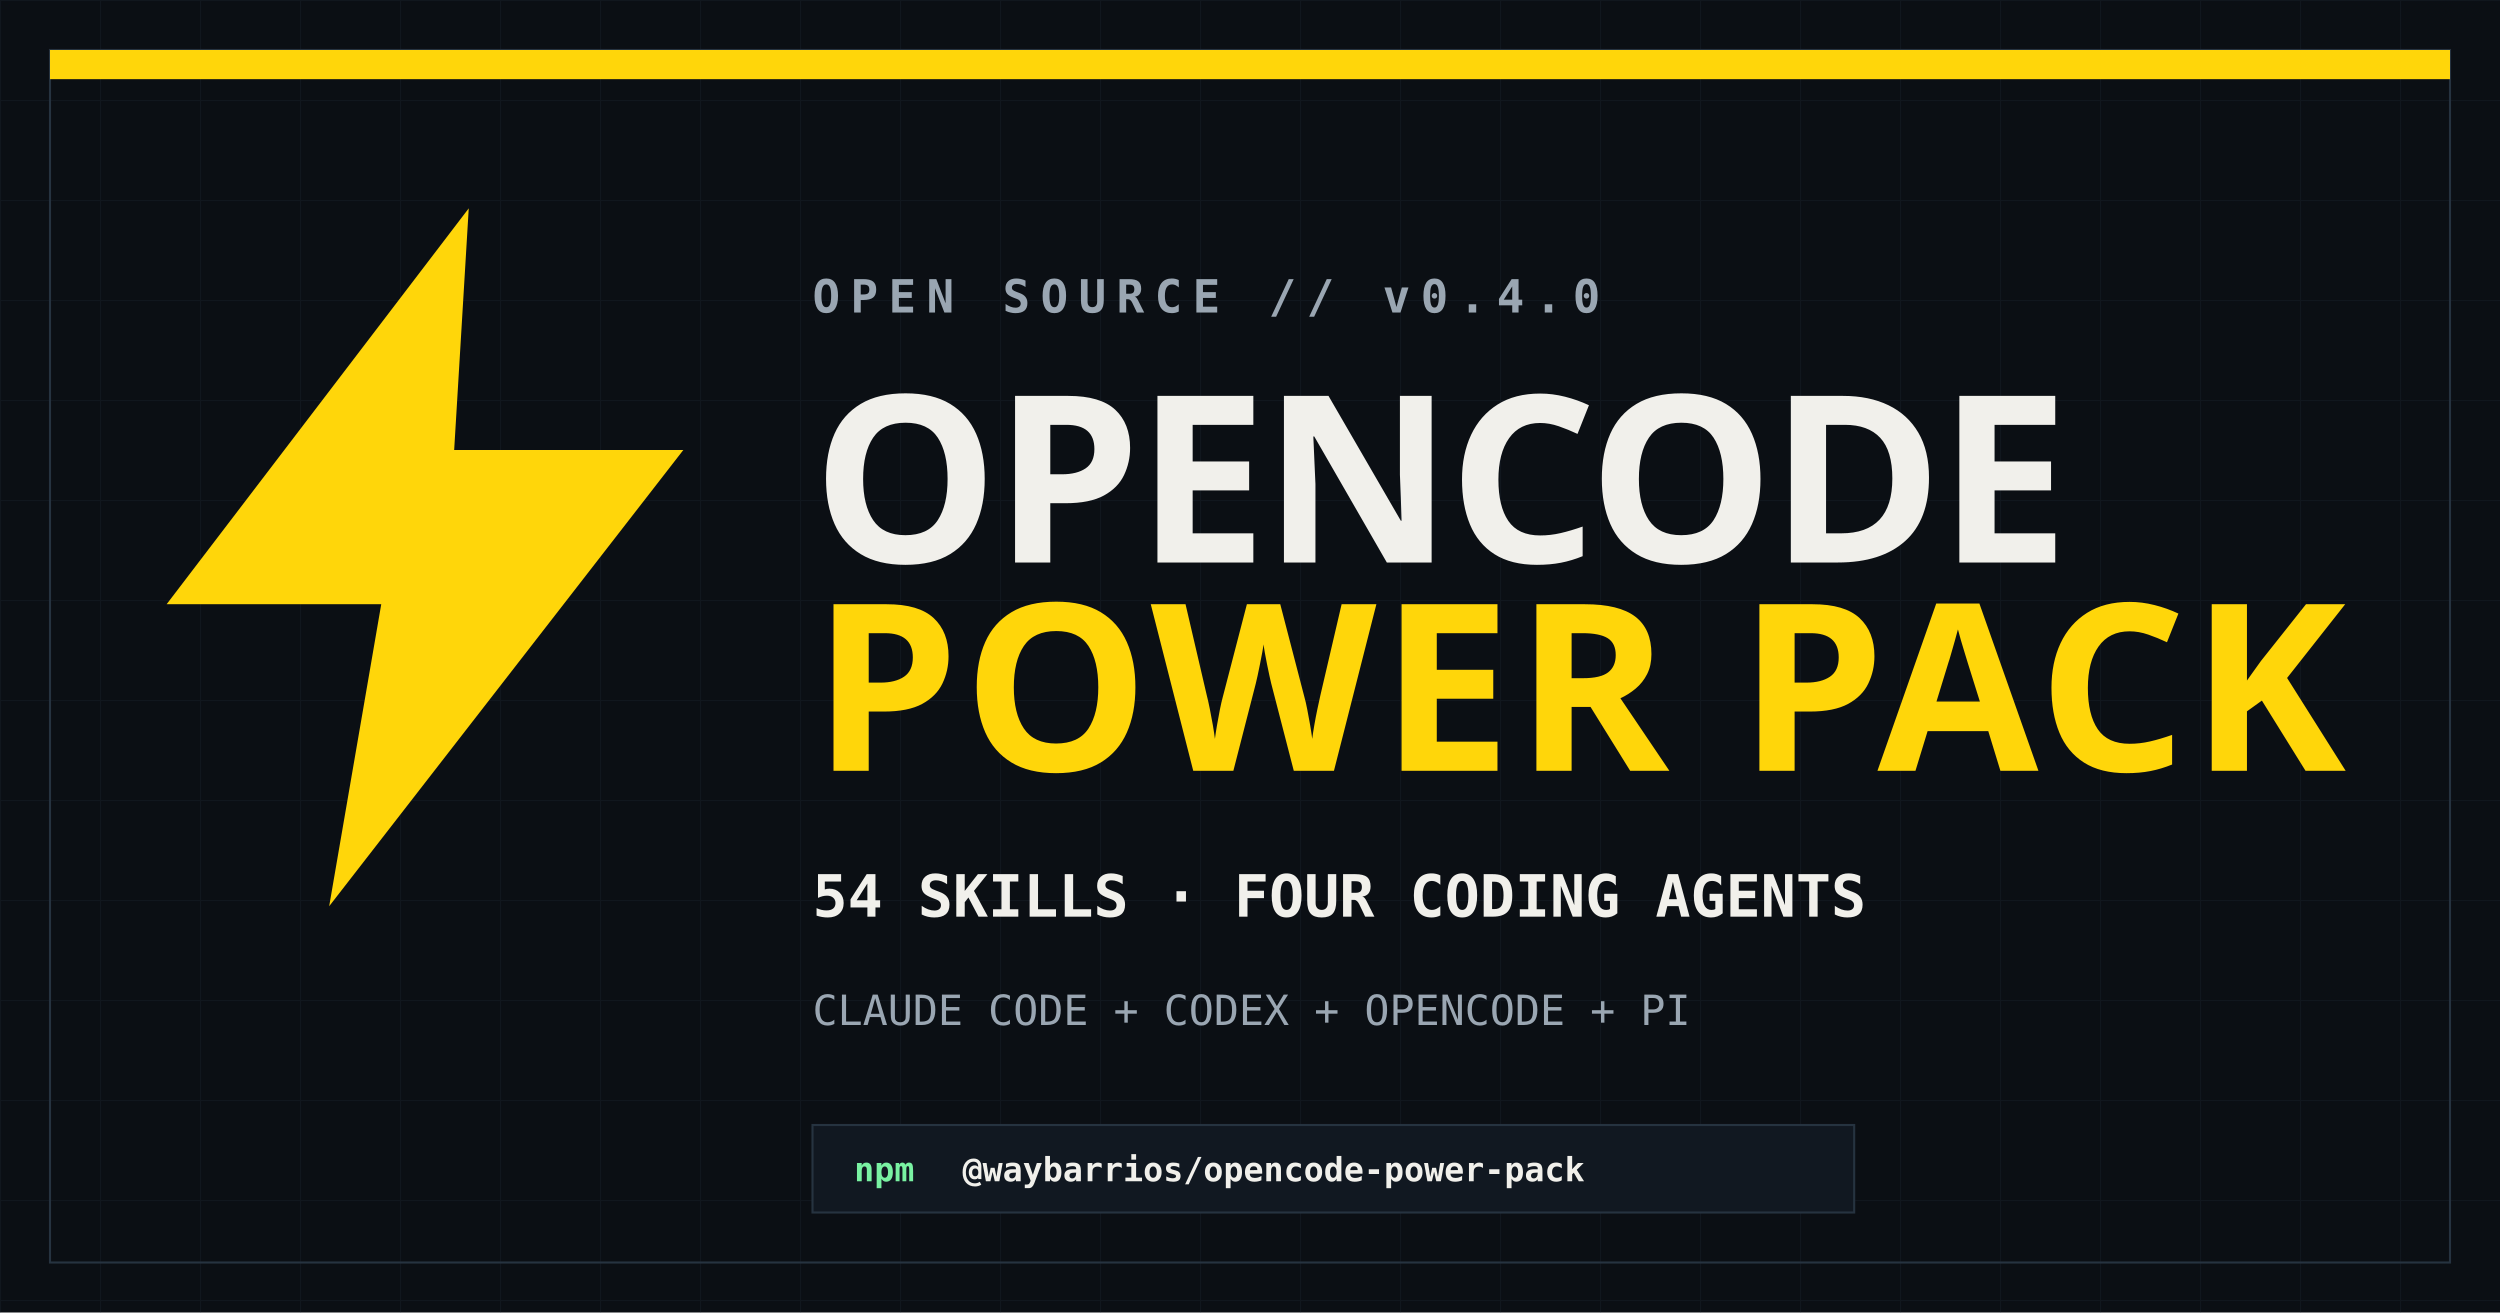
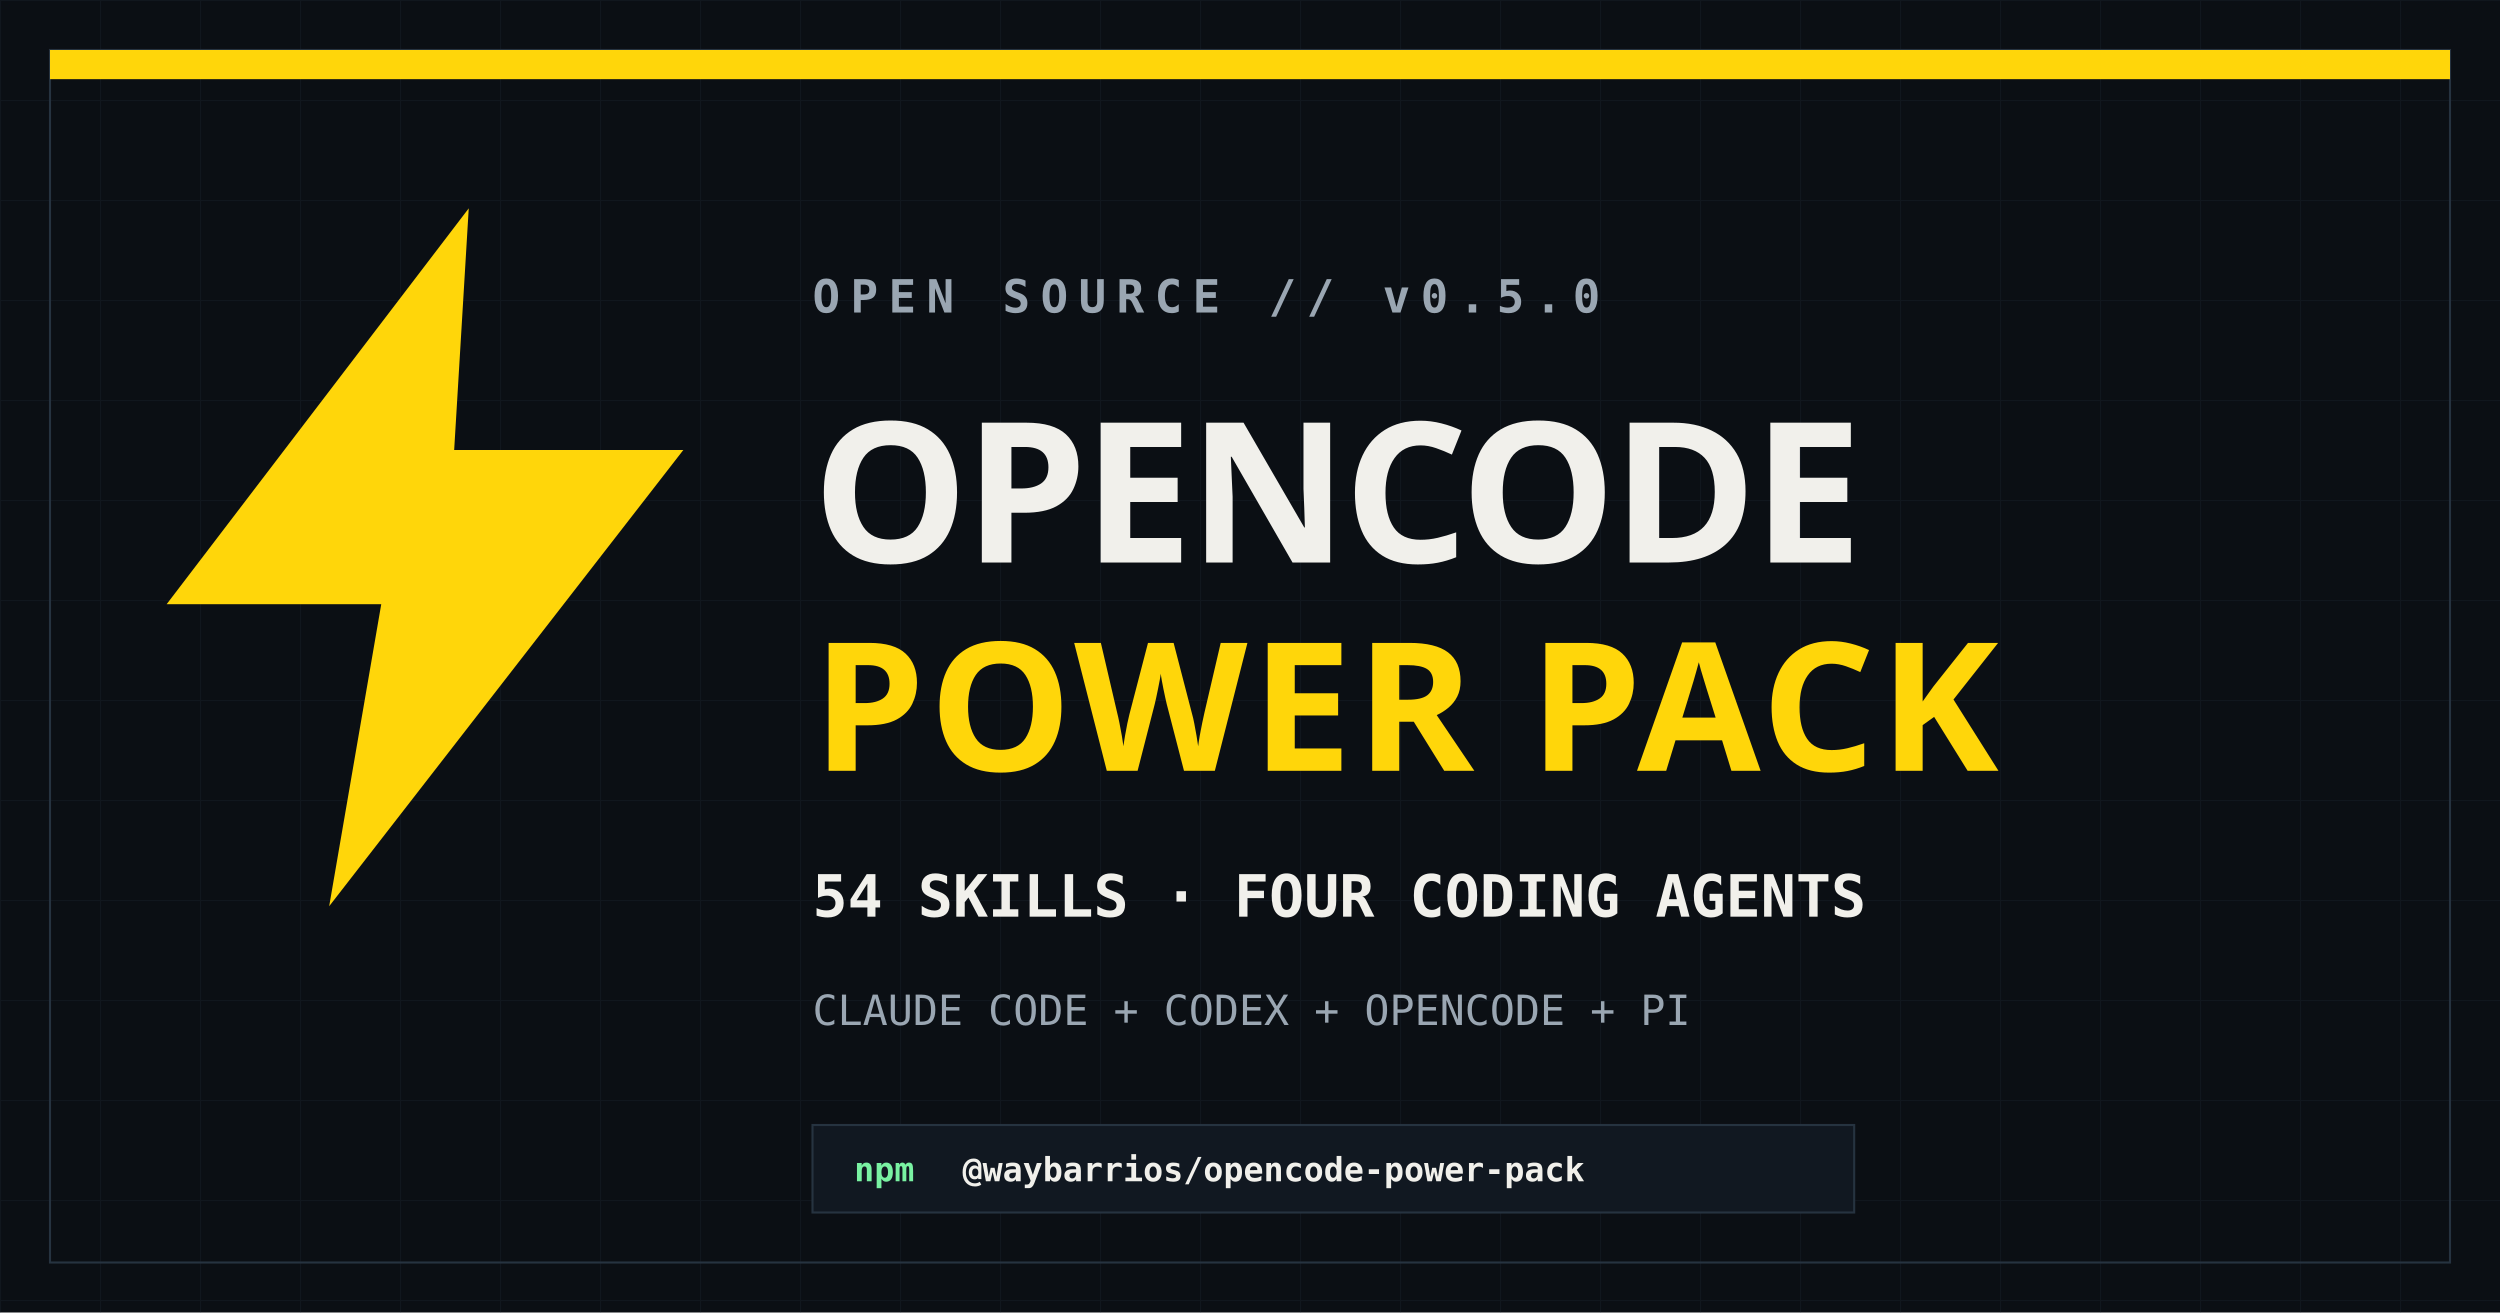
<svg xmlns="http://www.w3.org/2000/svg" viewBox="0 0 1200 630" role="img" aria-label="OpenCode Power Pack social preview">
  <defs>
    <pattern id="grid" width="48" height="48" patternUnits="userSpaceOnUse">
      <path d="M48 0H0v48" fill="none" stroke="#263340" stroke-width="1" opacity=".22" />
    </pattern>
  </defs>
  <rect width="1200" height="630" fill="#0b0f14" />
  <rect width="1200" height="630" fill="url(#grid)" />
  <rect x="24" y="24" width="1152" height="582" fill="none" stroke="#263340" />
  <rect x="24" y="24" width="1152" height="14" fill="#ffd60a" />
  <g transform="translate(80 100)">
    <path d="M145 0 0 190h103L78 335l170-219H138z" fill="#ffd60a" />
  </g>
  <g font-family="IBM Plex Mono,monospace">
-     <text x="390" y="150" fill="#9aa6b2" font-size="22" font-weight="700" letter-spacing="5">OPEN SOURCE // v0.4.0</text>
-     <text x="390" y="270" fill="#f1f0eb" font-family="Barlow Condensed,sans-serif" font-size="112" font-weight="800" letter-spacing="-2">OPENCODE</text>
-     <text x="390" y="370" fill="#ffd60a" font-family="Barlow Condensed,sans-serif" font-size="112" font-weight="800" letter-spacing="2">POWER PACK</text>
+     <text x="390" y="150" fill="#9aa6b2" font-size="22" font-weight="700" letter-spacing="5">OPEN SOURCE // v0.5.0</text>
+     <text x="390" y="270" fill="#f1f0eb" font-family="Barlow Condensed,sans-serif" font-size="94" font-weight="800" letter-spacing="-2">OPENCODE</text>
+     <text x="390" y="370" fill="#ffd60a" font-family="Barlow Condensed,sans-serif" font-size="86" font-weight="800" letter-spacing="2">POWER PACK</text>
    <text x="390" y="440" fill="#f1f0eb" font-size="28" font-weight="600">54 SKILLS · FOUR CODING AGENTS</text>
    <text x="390" y="492" fill="#9aa6b2" font-size="20">CLAUDE CODE  +  CODEX  +  OPENCODE  +  PI</text>
  </g>
  <g transform="translate(390 540)" font-family="IBM Plex Mono,monospace" font-size="16" font-weight="700">
    <rect width="500" height="42" fill="#111821" stroke="#263340" />
    <text x="20" y="27" fill="#79f2a2">npm</text>
    <text x="72" y="27" fill="#f1f0eb">@waybarrios/opencode-power-pack</text>
  </g>
</svg>
